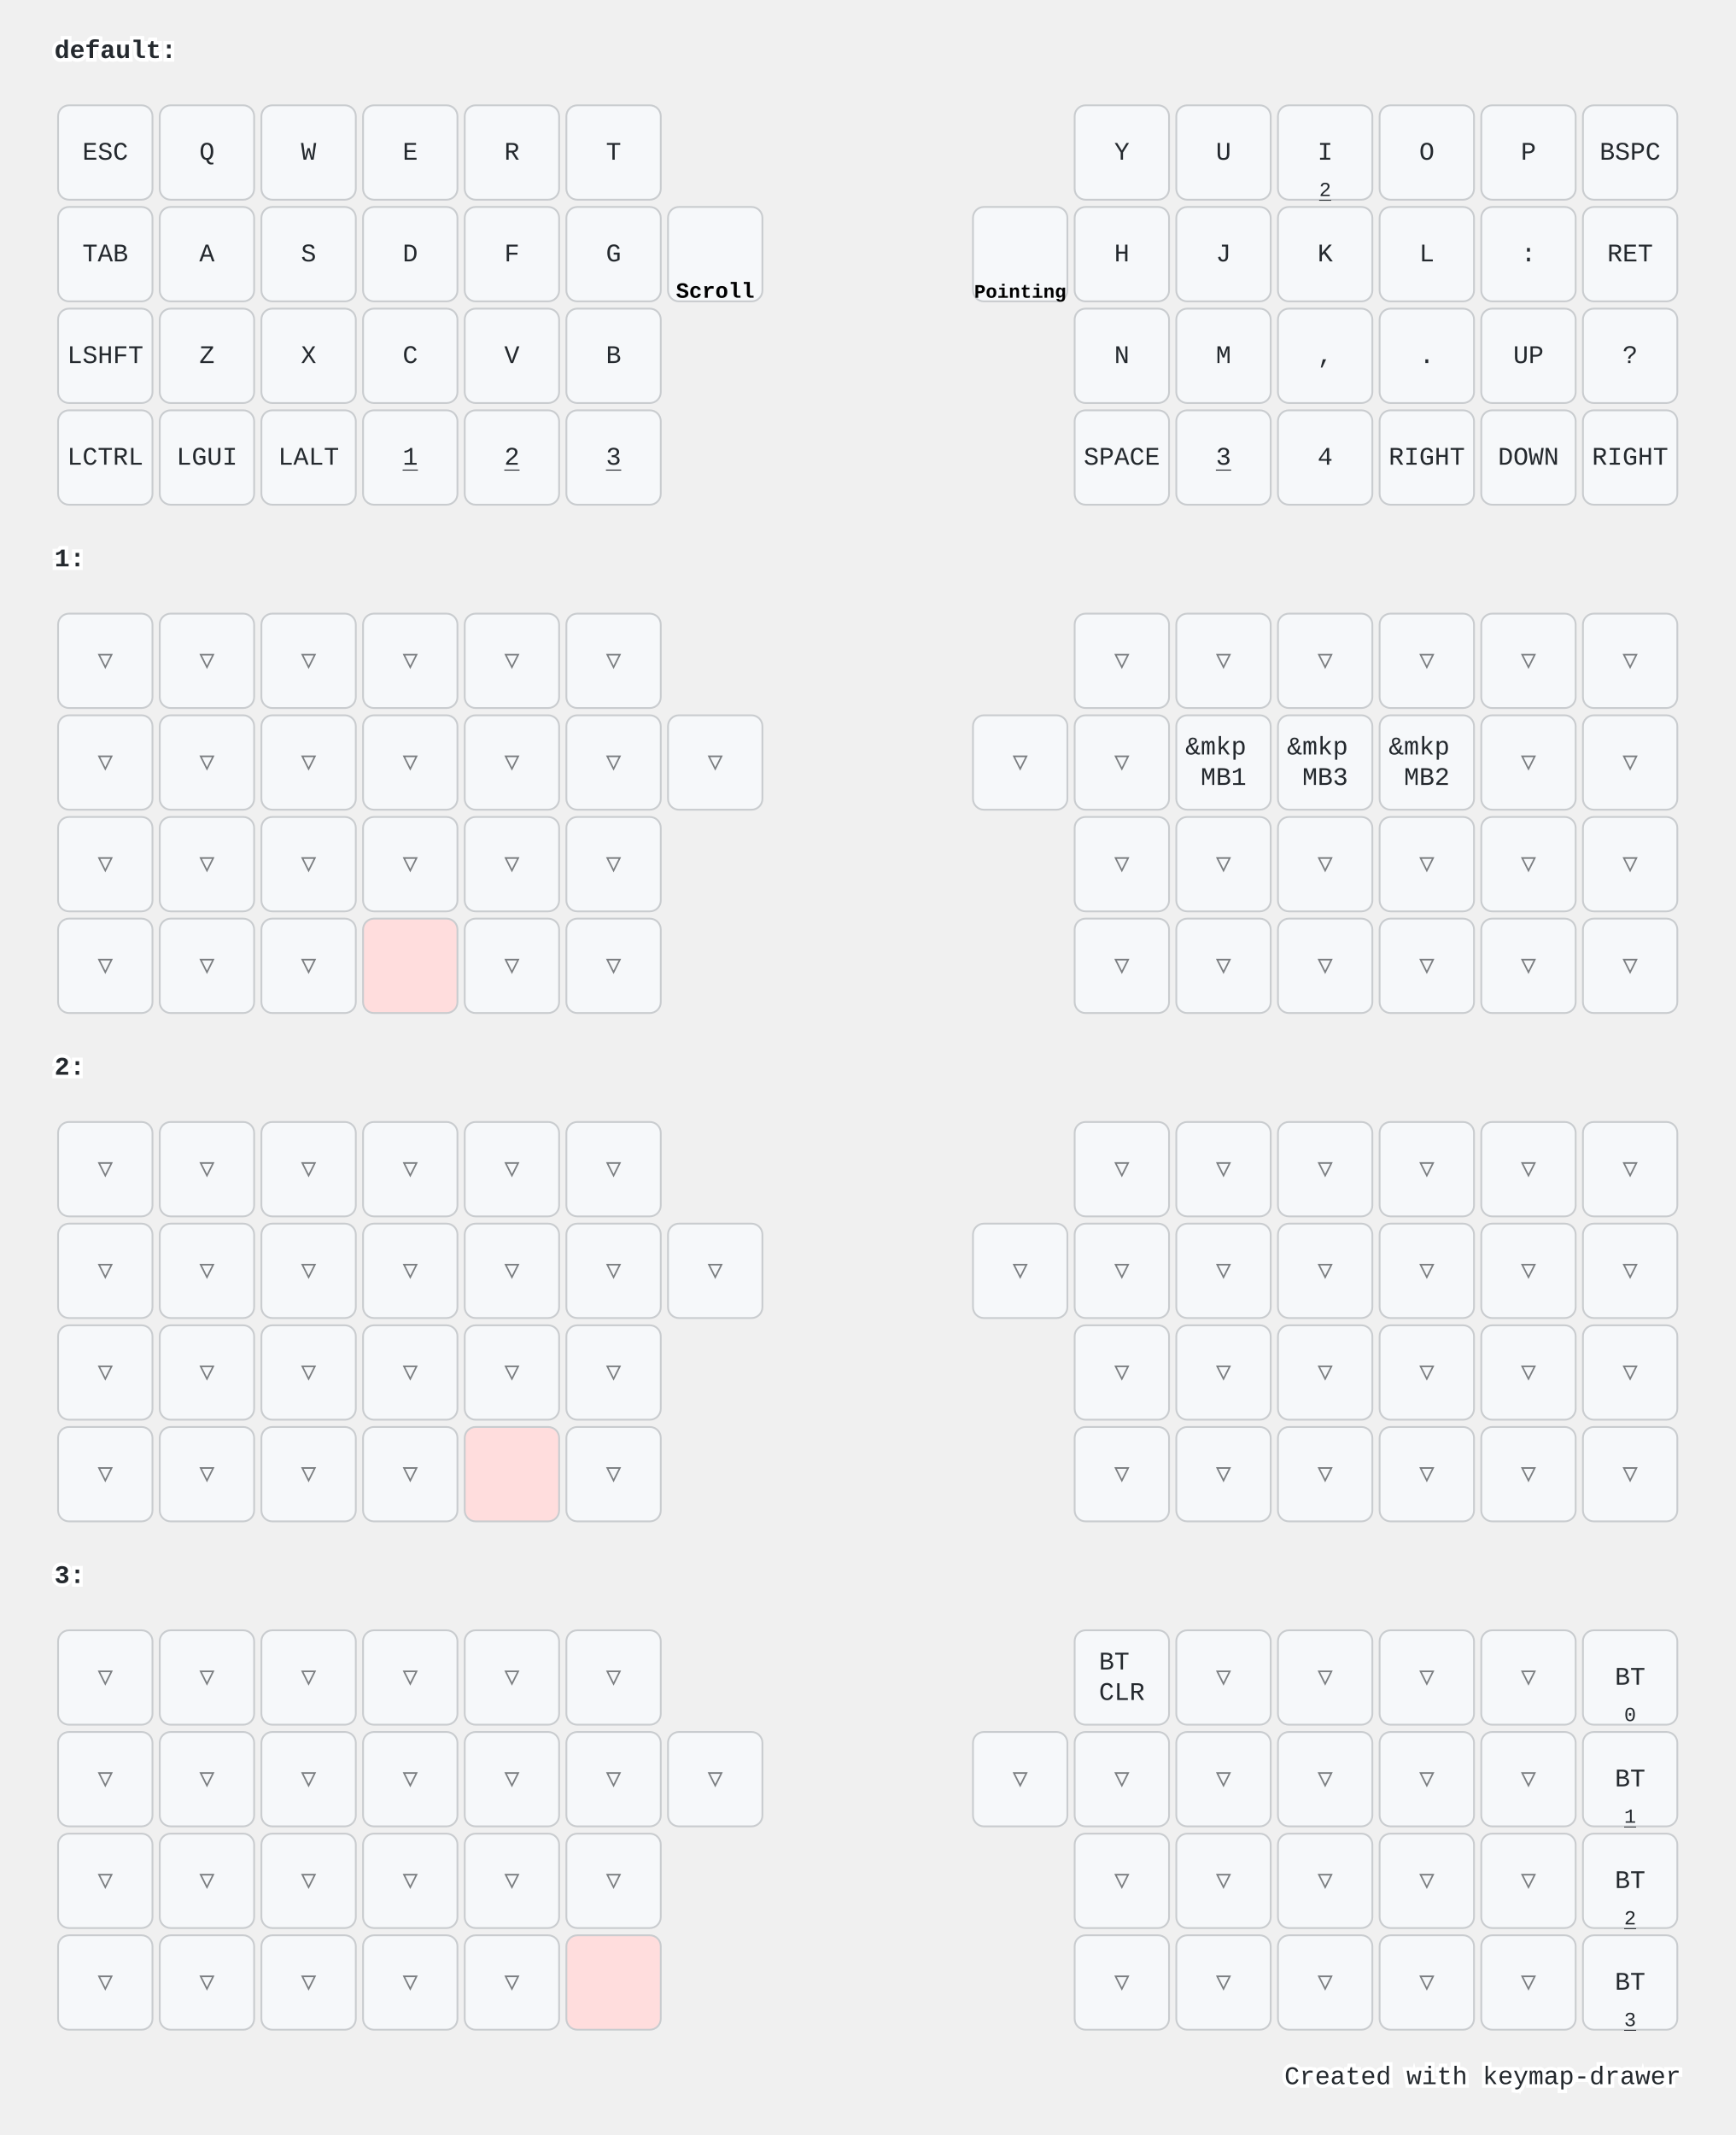
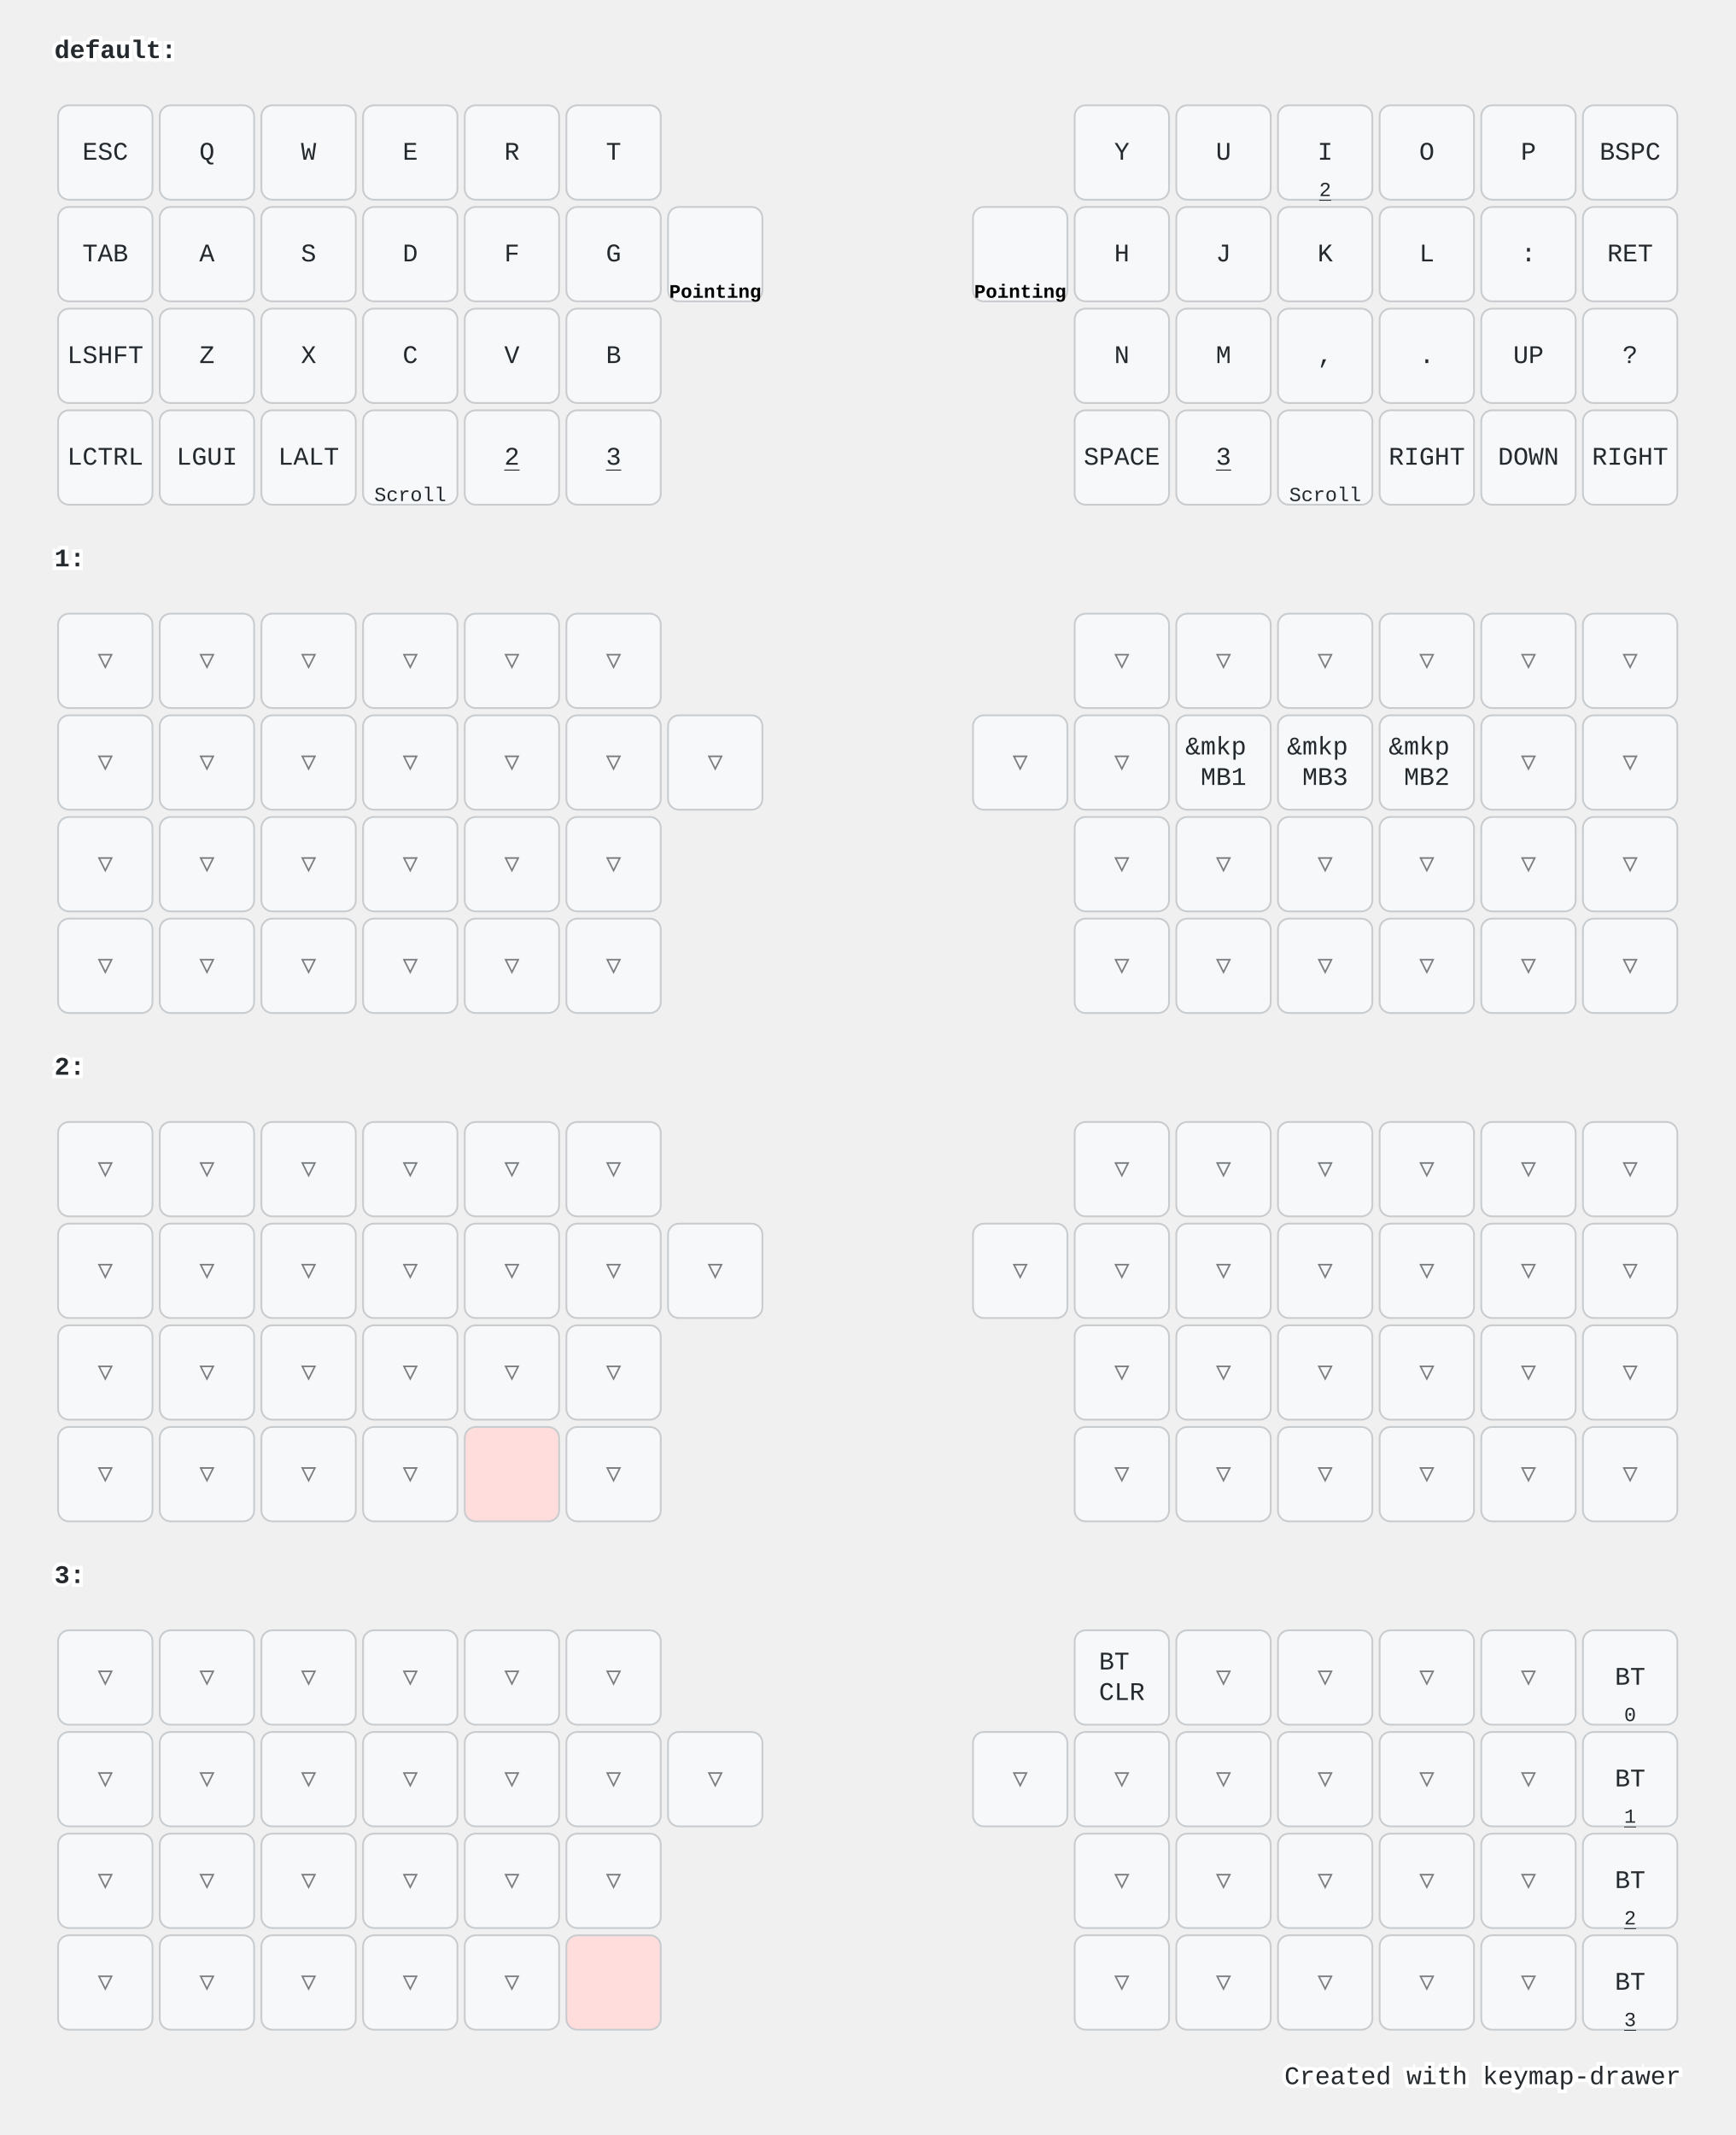
<svg xmlns="http://www.w3.org/2000/svg" xmlns:xlink="http://www.w3.org/1999/xlink" width="956" height="1176" viewBox="0 0 956 1176" class="keymap">
  <defs>/* start glyphs */
<svg id="trackball_19mm">
      <svg viewBox="0 0 96 96">
        <defs>
          <radialGradient id="trackball-gradient" cx="50%" cy="50%" r="50%">
            <stop offset="0%" stop-color="#ffffff" />
            <stop offset="100%" stop-color="#dddddd" />
          </radialGradient>
        </defs>
        <rect x="2" y="2" fill="#ffffff" stroke="#000000" />
        <ellipse cx="48" cy="48" rx="46" ry="46" fill="url(#trackball-gradient)" stroke="#000000" />
      </svg>
    </svg>
  </defs>/* end glyphs */
<style>/* inherit to force styles through use tags */
svg path {
    fill: inherit;
}

/* font and background color specifications */
svg.keymap {
    font-family: SFMono-Regular,Consolas,Liberation Mono,Menlo,monospace;
    font-size: 14px;
    font-kerning: normal;
    text-rendering: optimizeLegibility;
    fill: #24292e;
}

/* default key styling */
rect.key {
    fill: #f6f8fa;
}

rect.key, rect.combo {
    stroke: #c9cccf;
    stroke-width: 1;
}

/* default key side styling, only used is draw_key_sides is set */
rect.side {
    filter: brightness(90%);
}

/* color accent for combo boxes */
rect.combo, rect.combo-separate {
    fill: #cdf;
}

/* color accent for held keys */
rect.held, rect.combo.held {
    fill: #fdd;
}

/* color accent for ghost (optional) keys */
rect.ghost, rect.combo.ghost {
    stroke-dasharray: 4, 4;
    stroke-width: 2;
}

text {
    text-anchor: middle;
    dominant-baseline: middle;
}

/* styling for layer labels */
text.label {
    font-weight: bold;
    text-anchor: start;
    stroke: white;
    stroke-width: 4;
    paint-order: stroke;
}

/* styling for optional footer */
text.footer {
    text-anchor: end;
    dominant-baseline: auto;
    stroke: white;
    stroke-width: 4;
    paint-order: stroke;
}

/* styling for combo tap, and key non-tap label text */
text.combo, text.hold, text.shifted, text.left, text.right, text.tl, text.tr, text.bl, text.br {
    font-size: 11px;
}

text.hold, text.bl, text.br {
    text-anchor: middle;
    dominant-baseline: auto;
}

text.shifted, text.tl, text.tr {
    text-anchor: middle;
    dominant-baseline: hanging;
}

text.left, text.tl, text.bl {
    text-anchor: start;
}

text.right, text.tr, text.br {
    text-anchor: end;
}

text.layer-activator {
    text-decoration: underline;
}

/* styling for hold/shifted label text in combo box */
text.combo.hold, text.combo.shifted, text.combo.left, text.combo.right {
    font-size: 8px;
}

/* lighter symbol for transparent keys */
text.trans {
    fill: #7b7e81;
}

/* styling for combo dendrons */
path.combo {
    stroke-width: 1;
    stroke: gray;
    fill: none;
}

/* Start Tabler Icons Cleanup */
/* cannot use height/width with glyphs */
.icon-tabler &gt; path {
    fill: inherit;
    stroke: inherit;
    stroke-width: 2;
}
/* hide tabler's default box */
.icon-tabler &gt; path[stroke="none"][fill="none"] {
    visibility: hidden;
}
/* End Tabler Icons Cleanup */

@media (prefers-color-scheme: dark) {
svg.keymap { fill: #d1d6db; }
rect.key { fill: #3f4750; }
rect.key, rect.combo { stroke: #60666c; }
rect.combo, rect.combo-separate { fill: #1f3d7a; }
rect.held, rect.combo.held { fill: #854747; }
text.label, text.footer { stroke: black; }
text.trans { fill: #7e8184; }
path.combo { stroke: #7f7f7f; }

}
.keypos-19 use[href="#trackball_19mm"],
.keypos-44 use[href="#trackball_19mm"] {
  width: 100% !important;
  height: 100% !important;
}
.keypos-19 text.hold, .keypos-44 text.hold {
  fill: #000000 !important;
  font-size: 12px !important;
  font-weight: bold !important;
  display: block !important;
  transform: translate(0px, -10px) !important;
}
</style>
  <g transform="translate(30, 0)" class="layer-default">
    <text x="0" y="28" class="label" id="default">default:</text>
    <g transform="translate(0, 56)">
      <g transform="translate(28, 28)" class="key keypos-0">
        <rect rx="6" ry="6" x="-26" y="-26" width="52" height="52" class="key" />
        <text x="0" y="0" class="key tap">ESC</text>
      </g>
      <g transform="translate(28, 84)" class="key keypos-1">
        <rect rx="6" ry="6" x="-26" y="-26" width="52" height="52" class="key" />
        <text x="0" y="0" class="key tap">TAB</text>
      </g>
      <g transform="translate(28, 140)" class="key keypos-2">
        <rect rx="6" ry="6" x="-26" y="-26" width="52" height="52" class="key" />
        <text x="0" y="0" class="key tap">LSHFT</text>
      </g>
      <g transform="translate(28, 196)" class="key keypos-3">
        <rect rx="6" ry="6" x="-26" y="-26" width="52" height="52" class="key" />
        <text x="0" y="0" class="key tap">LCTRL</text>
      </g>
      <g transform="translate(84, 84)" class="key keypos-4">
        <rect rx="6" ry="6" x="-26" y="-26" width="52" height="52" class="key" />
        <text x="0" y="0" class="key tap">A</text>
      </g>
      <g transform="translate(84, 140)" class="key keypos-5">
        <rect rx="6" ry="6" x="-26" y="-26" width="52" height="52" class="key" />
        <text x="0" y="0" class="key tap">Z</text>
      </g>
      <g transform="translate(84, 196)" class="key keypos-6">
        <rect rx="6" ry="6" x="-26" y="-26" width="52" height="52" class="key" />
        <text x="0" y="0" class="key tap">LGUI</text>
      </g>
      <g transform="translate(140, 28)" class="key keypos-7">
        <rect rx="6" ry="6" x="-26" y="-26" width="52" height="52" class="key" />
        <text x="0" y="0" class="key tap">W</text>
      </g>
      <g transform="translate(140, 140)" class="key keypos-8">
        <rect rx="6" ry="6" x="-26" y="-26" width="52" height="52" class="key" />
        <text x="0" y="0" class="key tap">X</text>
      </g>
      <g transform="translate(140, 196)" class="key keypos-9">
        <rect rx="6" ry="6" x="-26" y="-26" width="52" height="52" class="key" />
        <text x="0" y="0" class="key tap">LALT</text>
      </g>
      <g transform="translate(196, 28)" class="key keypos-10">
        <rect rx="6" ry="6" x="-26" y="-26" width="52" height="52" class="key" />
        <text x="0" y="0" class="key tap">E</text>
      </g>
      <g transform="translate(196, 84)" class="key keypos-11">
        <rect rx="6" ry="6" x="-26" y="-26" width="52" height="52" class="key" />
        <text x="0" y="0" class="key tap">D</text>
      </g>
      <g transform="translate(252, 28)" class="key keypos-12">
        <rect rx="6" ry="6" x="-26" y="-26" width="52" height="52" class="key" />
        <text x="0" y="0" class="key tap">R</text>
      </g>
      <g transform="translate(252, 84)" class="key keypos-13">
        <rect rx="6" ry="6" x="-26" y="-26" width="52" height="52" class="key" />
        <text x="0" y="0" class="key tap">F</text>
      </g>
      <g transform="translate(252, 140)" class="key keypos-14">
        <rect rx="6" ry="6" x="-26" y="-26" width="52" height="52" class="key" />
        <text x="0" y="0" class="key tap">V</text>
      </g>
      <g transform="translate(196, 196)" class="key keypos-15">
        <rect rx="6" ry="6" x="-26" y="-26" width="52" height="52" class="key" />
-         <a href="#x_x">
-           <text x="0" y="0" class="key tap layer-activator">1</text>
-         </a>
+         <use href="#trackball_19mm" xlink:href="#trackball_19mm" x="-29" y="-29" height="58" width="58.0" class="key tap glyph trackball_19mm" />
+         <text x="0" y="24" class="key hold">Scroll</text>
      </g>
      <g transform="translate(308, 84)" class="key keypos-16">
        <rect rx="6" ry="6" x="-26" y="-26" width="52" height="52" class="key" />
        <text x="0" y="0" class="key tap">G</text>
      </g>
      <g transform="translate(308, 140)" class="key keypos-17">
        <rect rx="6" ry="6" x="-26" y="-26" width="52" height="52" class="key" />
        <text x="0" y="0" class="key tap">B</text>
      </g>
      <g transform="translate(252, 196)" class="key keypos-18">
        <rect rx="6" ry="6" x="-26" y="-26" width="52" height="52" class="key" />
        <a href="#x_x">
          <text x="0" y="0" class="key tap layer-activator">2</text>
        </a>
      </g>
      <g transform="translate(364, 84)" class="key keypos-19">
        <rect rx="6" ry="6" x="-26" y="-26" width="52" height="52" class="key" />
        <use href="#trackball_19mm" xlink:href="#trackball_19mm" x="-29" y="-29" height="58" width="58.0" class="key tap glyph trackball_19mm" />
-         <text x="0" y="24" class="key hold">Scroll</text>
+         <text x="0" y="24" class="key hold">
+           <tspan style="font-size: 88%">Pointing</tspan>
+         </text>
      </g>
      <g transform="translate(84, 28)" class="key keypos-20">
        <rect rx="6" ry="6" x="-26" y="-26" width="52" height="52" class="key" />
        <text x="0" y="0" class="key tap">Q</text>
      </g>
      <g transform="translate(140, 84)" class="key keypos-21">
        <rect rx="6" ry="6" x="-26" y="-26" width="52" height="52" class="key" />
        <text x="0" y="0" class="key tap">S</text>
      </g>
      <g transform="translate(196, 140)" class="key keypos-22">
        <rect rx="6" ry="6" x="-26" y="-26" width="52" height="52" class="key" />
        <text x="0" y="0" class="key tap">C</text>
      </g>
      <g transform="translate(308, 28)" class="key keypos-23">
        <rect rx="6" ry="6" x="-26" y="-26" width="52" height="52" class="key" />
        <text x="0" y="0" class="key tap">T</text>
      </g>
      <g transform="translate(308, 196)" class="key keypos-24">
        <rect rx="6" ry="6" x="-26" y="-26" width="52" height="52" class="key" />
        <a href="#x_x">
          <text x="0" y="0" class="key tap layer-activator">3</text>
        </a>
      </g>
      <g transform="translate(868, 28)" class="key keypos-25">
        <rect rx="6" ry="6" x="-26" y="-26" width="52" height="52" class="key" />
        <text x="0" y="0" class="key tap">BSPC</text>
      </g>
      <g transform="translate(868, 84)" class="key keypos-26">
        <rect rx="6" ry="6" x="-26" y="-26" width="52" height="52" class="key" />
        <text x="0" y="0" class="key tap">RET</text>
      </g>
      <g transform="translate(868, 140)" class="key keypos-27">
        <rect rx="6" ry="6" x="-26" y="-26" width="52" height="52" class="key" />
        <text x="0" y="0" class="key tap">?</text>
      </g>
      <g transform="translate(868, 196)" class="key keypos-28">
        <rect rx="6" ry="6" x="-26" y="-26" width="52" height="52" class="key" />
        <text x="0" y="0" class="key tap">RIGHT</text>
      </g>
      <g transform="translate(812, 84)" class="key keypos-29">
        <rect rx="6" ry="6" x="-26" y="-26" width="52" height="52" class="key" />
        <text x="0" y="0" class="key tap">:</text>
      </g>
      <g transform="translate(812, 140)" class="key keypos-30">
        <rect rx="6" ry="6" x="-26" y="-26" width="52" height="52" class="key" />
        <text x="0" y="0" class="key tap">UP</text>
      </g>
      <g transform="translate(812, 196)" class="key keypos-31">
        <rect rx="6" ry="6" x="-26" y="-26" width="52" height="52" class="key" />
        <text x="0" y="0" class="key tap">DOWN</text>
      </g>
      <g transform="translate(756, 28)" class="key keypos-32">
        <rect rx="6" ry="6" x="-26" y="-26" width="52" height="52" class="key" />
        <text x="0" y="0" class="key tap">O</text>
      </g>
      <g transform="translate(756, 140)" class="key keypos-33">
        <rect rx="6" ry="6" x="-26" y="-26" width="52" height="52" class="key" />
        <text x="0" y="0" class="key tap">.</text>
      </g>
      <g transform="translate(756, 196)" class="key keypos-34">
        <rect rx="6" ry="6" x="-26" y="-26" width="52" height="52" class="key" />
        <text x="0" y="0" class="key tap">RIGHT</text>
      </g>
      <g transform="translate(700, 28)" class="key keypos-35">
        <rect rx="6" ry="6" x="-26" y="-26" width="52" height="52" class="key" />
        <text x="0" y="0" class="key tap">I</text>
        <a href="#x_x">
          <text x="0" y="24" class="key hold layer-activator">2</text>
        </a>
      </g>
      <g transform="translate(700, 84)" class="key keypos-36">
        <rect rx="6" ry="6" x="-26" y="-26" width="52" height="52" class="key" />
        <text x="0" y="0" class="key tap">K</text>
      </g>
      <g transform="translate(644, 28)" class="key keypos-37">
        <rect rx="6" ry="6" x="-26" y="-26" width="52" height="52" class="key" />
        <text x="0" y="0" class="key tap">U</text>
      </g>
      <g transform="translate(644, 84)" class="key keypos-38">
        <rect rx="6" ry="6" x="-26" y="-26" width="52" height="52" class="key" />
        <text x="0" y="0" class="key tap">J</text>
      </g>
      <g transform="translate(644, 140)" class="key keypos-39">
        <rect rx="6" ry="6" x="-26" y="-26" width="52" height="52" class="key" />
        <text x="0" y="0" class="key tap">M</text>
      </g>
      <g transform="translate(700, 196)" class="key keypos-40">
        <rect rx="6" ry="6" x="-26" y="-26" width="52" height="52" class="key" />
-         <text x="0" y="0" class="key tap">4</text>
+         <use href="#trackball_19mm" xlink:href="#trackball_19mm" x="-29" y="-29" height="58" width="58.0" class="key tap glyph trackball_19mm" />
+         <text x="0" y="24" class="key hold">Scroll</text>
      </g>
      <g transform="translate(588, 84)" class="key keypos-41">
        <rect rx="6" ry="6" x="-26" y="-26" width="52" height="52" class="key" />
        <text x="0" y="0" class="key tap">H</text>
      </g>
      <g transform="translate(588, 140)" class="key keypos-42">
        <rect rx="6" ry="6" x="-26" y="-26" width="52" height="52" class="key" />
        <text x="0" y="0" class="key tap">N</text>
      </g>
      <g transform="translate(644, 196)" class="key keypos-43">
        <rect rx="6" ry="6" x="-26" y="-26" width="52" height="52" class="key" />
        <a href="#x_x">
          <text x="0" y="0" class="key tap layer-activator">3</text>
        </a>
      </g>
      <g transform="translate(532, 84)" class="key keypos-44">
        <rect rx="6" ry="6" x="-26" y="-26" width="52" height="52" class="key" />
        <use href="#trackball_19mm" xlink:href="#trackball_19mm" x="-29" y="-29" height="58" width="58.0" class="key tap glyph trackball_19mm" />
        <text x="0" y="24" class="key hold">
          <tspan style="font-size: 88%">Pointing</tspan>
        </text>
      </g>
      <g transform="translate(812, 28)" class="key keypos-45">
        <rect rx="6" ry="6" x="-26" y="-26" width="52" height="52" class="key" />
        <text x="0" y="0" class="key tap">P</text>
      </g>
      <g transform="translate(756, 84)" class="key keypos-46">
        <rect rx="6" ry="6" x="-26" y="-26" width="52" height="52" class="key" />
        <text x="0" y="0" class="key tap">L</text>
      </g>
      <g transform="translate(700, 140)" class="key keypos-47">
        <rect rx="6" ry="6" x="-26" y="-26" width="52" height="52" class="key" />
        <text x="0" y="0" class="key tap">,</text>
      </g>
      <g transform="translate(588, 28)" class="key keypos-48">
        <rect rx="6" ry="6" x="-26" y="-26" width="52" height="52" class="key" />
        <text x="0" y="0" class="key tap">Y</text>
      </g>
      <g transform="translate(588, 196)" class="key keypos-49">
        <rect rx="6" ry="6" x="-26" y="-26" width="52" height="52" class="key" />
        <text x="0" y="0" class="key tap">SPACE</text>
      </g>
    </g>
  </g>
  <g transform="translate(30, 280)" class="layer-1">
    <text x="0" y="28" class="label" id="x_x">1:</text>
    <g transform="translate(0, 56)">
      <g transform="translate(28, 28)" class="key trans keypos-0">
        <rect rx="6" ry="6" x="-26" y="-26" width="52" height="52" class="key trans" />
        <text x="0" y="0" class="key trans tap">▽</text>
      </g>
      <g transform="translate(28, 84)" class="key trans keypos-1">
        <rect rx="6" ry="6" x="-26" y="-26" width="52" height="52" class="key trans" />
        <text x="0" y="0" class="key trans tap">▽</text>
      </g>
      <g transform="translate(28, 140)" class="key trans keypos-2">
        <rect rx="6" ry="6" x="-26" y="-26" width="52" height="52" class="key trans" />
        <text x="0" y="0" class="key trans tap">▽</text>
      </g>
      <g transform="translate(28, 196)" class="key trans keypos-3">
        <rect rx="6" ry="6" x="-26" y="-26" width="52" height="52" class="key trans" />
        <text x="0" y="0" class="key trans tap">▽</text>
      </g>
      <g transform="translate(84, 84)" class="key trans keypos-4">
        <rect rx="6" ry="6" x="-26" y="-26" width="52" height="52" class="key trans" />
        <text x="0" y="0" class="key trans tap">▽</text>
      </g>
      <g transform="translate(84, 140)" class="key trans keypos-5">
        <rect rx="6" ry="6" x="-26" y="-26" width="52" height="52" class="key trans" />
        <text x="0" y="0" class="key trans tap">▽</text>
      </g>
      <g transform="translate(84, 196)" class="key trans keypos-6">
        <rect rx="6" ry="6" x="-26" y="-26" width="52" height="52" class="key trans" />
        <text x="0" y="0" class="key trans tap">▽</text>
      </g>
      <g transform="translate(140, 28)" class="key trans keypos-7">
        <rect rx="6" ry="6" x="-26" y="-26" width="52" height="52" class="key trans" />
        <text x="0" y="0" class="key trans tap">▽</text>
      </g>
      <g transform="translate(140, 140)" class="key trans keypos-8">
        <rect rx="6" ry="6" x="-26" y="-26" width="52" height="52" class="key trans" />
        <text x="0" y="0" class="key trans tap">▽</text>
      </g>
      <g transform="translate(140, 196)" class="key trans keypos-9">
        <rect rx="6" ry="6" x="-26" y="-26" width="52" height="52" class="key trans" />
        <text x="0" y="0" class="key trans tap">▽</text>
      </g>
      <g transform="translate(196, 28)" class="key trans keypos-10">
        <rect rx="6" ry="6" x="-26" y="-26" width="52" height="52" class="key trans" />
        <text x="0" y="0" class="key trans tap">▽</text>
      </g>
      <g transform="translate(196, 84)" class="key trans keypos-11">
        <rect rx="6" ry="6" x="-26" y="-26" width="52" height="52" class="key trans" />
        <text x="0" y="0" class="key trans tap">▽</text>
      </g>
      <g transform="translate(252, 28)" class="key trans keypos-12">
        <rect rx="6" ry="6" x="-26" y="-26" width="52" height="52" class="key trans" />
        <text x="0" y="0" class="key trans tap">▽</text>
      </g>
      <g transform="translate(252, 84)" class="key trans keypos-13">
        <rect rx="6" ry="6" x="-26" y="-26" width="52" height="52" class="key trans" />
        <text x="0" y="0" class="key trans tap">▽</text>
      </g>
      <g transform="translate(252, 140)" class="key trans keypos-14">
        <rect rx="6" ry="6" x="-26" y="-26" width="52" height="52" class="key trans" />
        <text x="0" y="0" class="key trans tap">▽</text>
      </g>
-       <g transform="translate(196, 196)" class="key held keypos-15">
-         <rect rx="6" ry="6" x="-26" y="-26" width="52" height="52" class="key held" />
+       <g transform="translate(196, 196)" class="key trans keypos-15">
+         <rect rx="6" ry="6" x="-26" y="-26" width="52" height="52" class="key trans" />
+         <text x="0" y="0" class="key trans tap">▽</text>
      </g>
      <g transform="translate(308, 84)" class="key trans keypos-16">
        <rect rx="6" ry="6" x="-26" y="-26" width="52" height="52" class="key trans" />
        <text x="0" y="0" class="key trans tap">▽</text>
      </g>
      <g transform="translate(308, 140)" class="key trans keypos-17">
        <rect rx="6" ry="6" x="-26" y="-26" width="52" height="52" class="key trans" />
        <text x="0" y="0" class="key trans tap">▽</text>
      </g>
      <g transform="translate(252, 196)" class="key trans keypos-18">
        <rect rx="6" ry="6" x="-26" y="-26" width="52" height="52" class="key trans" />
        <text x="0" y="0" class="key trans tap">▽</text>
      </g>
      <g transform="translate(364, 84)" class="key trans keypos-19">
        <rect rx="6" ry="6" x="-26" y="-26" width="52" height="52" class="key trans" />
        <text x="0" y="0" class="key trans tap">▽</text>
      </g>
      <g transform="translate(84, 28)" class="key trans keypos-20">
        <rect rx="6" ry="6" x="-26" y="-26" width="52" height="52" class="key trans" />
        <text x="0" y="0" class="key trans tap">▽</text>
      </g>
      <g transform="translate(140, 84)" class="key trans keypos-21">
        <rect rx="6" ry="6" x="-26" y="-26" width="52" height="52" class="key trans" />
        <text x="0" y="0" class="key trans tap">▽</text>
      </g>
      <g transform="translate(196, 140)" class="key trans keypos-22">
        <rect rx="6" ry="6" x="-26" y="-26" width="52" height="52" class="key trans" />
        <text x="0" y="0" class="key trans tap">▽</text>
      </g>
      <g transform="translate(308, 28)" class="key trans keypos-23">
        <rect rx="6" ry="6" x="-26" y="-26" width="52" height="52" class="key trans" />
        <text x="0" y="0" class="key trans tap">▽</text>
      </g>
      <g transform="translate(308, 196)" class="key trans keypos-24">
        <rect rx="6" ry="6" x="-26" y="-26" width="52" height="52" class="key trans" />
        <text x="0" y="0" class="key trans tap">▽</text>
      </g>
      <g transform="translate(868, 28)" class="key trans keypos-25">
        <rect rx="6" ry="6" x="-26" y="-26" width="52" height="52" class="key trans" />
        <text x="0" y="0" class="key trans tap">▽</text>
      </g>
      <g transform="translate(868, 84)" class="key trans keypos-26">
        <rect rx="6" ry="6" x="-26" y="-26" width="52" height="52" class="key trans" />
        <text x="0" y="0" class="key trans tap">▽</text>
      </g>
      <g transform="translate(868, 140)" class="key trans keypos-27">
        <rect rx="6" ry="6" x="-26" y="-26" width="52" height="52" class="key trans" />
        <text x="0" y="0" class="key trans tap">▽</text>
      </g>
      <g transform="translate(868, 196)" class="key trans keypos-28">
        <rect rx="6" ry="6" x="-26" y="-26" width="52" height="52" class="key trans" />
        <text x="0" y="0" class="key trans tap">▽</text>
      </g>
      <g transform="translate(812, 84)" class="key trans keypos-29">
        <rect rx="6" ry="6" x="-26" y="-26" width="52" height="52" class="key trans" />
        <text x="0" y="0" class="key trans tap">▽</text>
      </g>
      <g transform="translate(812, 140)" class="key trans keypos-30">
        <rect rx="6" ry="6" x="-26" y="-26" width="52" height="52" class="key trans" />
        <text x="0" y="0" class="key trans tap">▽</text>
      </g>
      <g transform="translate(812, 196)" class="key trans keypos-31">
        <rect rx="6" ry="6" x="-26" y="-26" width="52" height="52" class="key trans" />
        <text x="0" y="0" class="key trans tap">▽</text>
      </g>
      <g transform="translate(756, 28)" class="key trans keypos-32">
        <rect rx="6" ry="6" x="-26" y="-26" width="52" height="52" class="key trans" />
        <text x="0" y="0" class="key trans tap">▽</text>
      </g>
      <g transform="translate(756, 140)" class="key trans keypos-33">
        <rect rx="6" ry="6" x="-26" y="-26" width="52" height="52" class="key trans" />
        <text x="0" y="0" class="key trans tap">▽</text>
      </g>
      <g transform="translate(756, 196)" class="key trans keypos-34">
        <rect rx="6" ry="6" x="-26" y="-26" width="52" height="52" class="key trans" />
        <text x="0" y="0" class="key trans tap">▽</text>
      </g>
      <g transform="translate(700, 28)" class="key trans keypos-35">
        <rect rx="6" ry="6" x="-26" y="-26" width="52" height="52" class="key trans" />
        <text x="0" y="0" class="key trans tap">▽</text>
      </g>
      <g transform="translate(700, 84)" class="key keypos-36">
        <rect rx="6" ry="6" x="-26" y="-26" width="52" height="52" class="key" />
        <text x="0" y="0" class="key tap">
          <tspan x="0" dy="-0.6em">&amp;mkp</tspan>
          <tspan x="0" dy="1.2em">MB3</tspan>
        </text>
      </g>
      <g transform="translate(644, 28)" class="key trans keypos-37">
        <rect rx="6" ry="6" x="-26" y="-26" width="52" height="52" class="key trans" />
        <text x="0" y="0" class="key trans tap">▽</text>
      </g>
      <g transform="translate(644, 84)" class="key keypos-38">
        <rect rx="6" ry="6" x="-26" y="-26" width="52" height="52" class="key" />
        <text x="0" y="0" class="key tap">
          <tspan x="0" dy="-0.6em">&amp;mkp</tspan>
          <tspan x="0" dy="1.2em">MB1</tspan>
        </text>
      </g>
      <g transform="translate(644, 140)" class="key trans keypos-39">
        <rect rx="6" ry="6" x="-26" y="-26" width="52" height="52" class="key trans" />
        <text x="0" y="0" class="key trans tap">▽</text>
      </g>
      <g transform="translate(700, 196)" class="key trans keypos-40">
        <rect rx="6" ry="6" x="-26" y="-26" width="52" height="52" class="key trans" />
        <text x="0" y="0" class="key trans tap">▽</text>
      </g>
      <g transform="translate(588, 84)" class="key trans keypos-41">
        <rect rx="6" ry="6" x="-26" y="-26" width="52" height="52" class="key trans" />
        <text x="0" y="0" class="key trans tap">▽</text>
      </g>
      <g transform="translate(588, 140)" class="key trans keypos-42">
        <rect rx="6" ry="6" x="-26" y="-26" width="52" height="52" class="key trans" />
        <text x="0" y="0" class="key trans tap">▽</text>
      </g>
      <g transform="translate(644, 196)" class="key trans keypos-43">
        <rect rx="6" ry="6" x="-26" y="-26" width="52" height="52" class="key trans" />
        <text x="0" y="0" class="key trans tap">▽</text>
      </g>
      <g transform="translate(532, 84)" class="key trans keypos-44">
        <rect rx="6" ry="6" x="-26" y="-26" width="52" height="52" class="key trans" />
        <text x="0" y="0" class="key trans tap">▽</text>
      </g>
      <g transform="translate(812, 28)" class="key trans keypos-45">
        <rect rx="6" ry="6" x="-26" y="-26" width="52" height="52" class="key trans" />
        <text x="0" y="0" class="key trans tap">▽</text>
      </g>
      <g transform="translate(756, 84)" class="key keypos-46">
        <rect rx="6" ry="6" x="-26" y="-26" width="52" height="52" class="key" />
        <text x="0" y="0" class="key tap">
          <tspan x="0" dy="-0.6em">&amp;mkp</tspan>
          <tspan x="0" dy="1.2em">MB2</tspan>
        </text>
      </g>
      <g transform="translate(700, 140)" class="key trans keypos-47">
        <rect rx="6" ry="6" x="-26" y="-26" width="52" height="52" class="key trans" />
        <text x="0" y="0" class="key trans tap">▽</text>
      </g>
      <g transform="translate(588, 28)" class="key trans keypos-48">
        <rect rx="6" ry="6" x="-26" y="-26" width="52" height="52" class="key trans" />
        <text x="0" y="0" class="key trans tap">▽</text>
      </g>
      <g transform="translate(588, 196)" class="key trans keypos-49">
        <rect rx="6" ry="6" x="-26" y="-26" width="52" height="52" class="key trans" />
        <text x="0" y="0" class="key trans tap">▽</text>
      </g>
    </g>
  </g>
  <g transform="translate(30, 560)" class="layer-2">
    <text x="0" y="28" class="label" id="x_x">2:</text>
    <g transform="translate(0, 56)">
      <g transform="translate(28, 28)" class="key trans keypos-0">
        <rect rx="6" ry="6" x="-26" y="-26" width="52" height="52" class="key trans" />
        <text x="0" y="0" class="key trans tap">▽</text>
      </g>
      <g transform="translate(28, 84)" class="key trans keypos-1">
        <rect rx="6" ry="6" x="-26" y="-26" width="52" height="52" class="key trans" />
        <text x="0" y="0" class="key trans tap">▽</text>
      </g>
      <g transform="translate(28, 140)" class="key trans keypos-2">
        <rect rx="6" ry="6" x="-26" y="-26" width="52" height="52" class="key trans" />
        <text x="0" y="0" class="key trans tap">▽</text>
      </g>
      <g transform="translate(28, 196)" class="key trans keypos-3">
        <rect rx="6" ry="6" x="-26" y="-26" width="52" height="52" class="key trans" />
        <text x="0" y="0" class="key trans tap">▽</text>
      </g>
      <g transform="translate(84, 84)" class="key trans keypos-4">
        <rect rx="6" ry="6" x="-26" y="-26" width="52" height="52" class="key trans" />
        <text x="0" y="0" class="key trans tap">▽</text>
      </g>
      <g transform="translate(84, 140)" class="key trans keypos-5">
        <rect rx="6" ry="6" x="-26" y="-26" width="52" height="52" class="key trans" />
        <text x="0" y="0" class="key trans tap">▽</text>
      </g>
      <g transform="translate(84, 196)" class="key trans keypos-6">
        <rect rx="6" ry="6" x="-26" y="-26" width="52" height="52" class="key trans" />
        <text x="0" y="0" class="key trans tap">▽</text>
      </g>
      <g transform="translate(140, 28)" class="key trans keypos-7">
        <rect rx="6" ry="6" x="-26" y="-26" width="52" height="52" class="key trans" />
        <text x="0" y="0" class="key trans tap">▽</text>
      </g>
      <g transform="translate(140, 140)" class="key trans keypos-8">
        <rect rx="6" ry="6" x="-26" y="-26" width="52" height="52" class="key trans" />
        <text x="0" y="0" class="key trans tap">▽</text>
      </g>
      <g transform="translate(140, 196)" class="key trans keypos-9">
        <rect rx="6" ry="6" x="-26" y="-26" width="52" height="52" class="key trans" />
        <text x="0" y="0" class="key trans tap">▽</text>
      </g>
      <g transform="translate(196, 28)" class="key trans keypos-10">
        <rect rx="6" ry="6" x="-26" y="-26" width="52" height="52" class="key trans" />
        <text x="0" y="0" class="key trans tap">▽</text>
      </g>
      <g transform="translate(196, 84)" class="key trans keypos-11">
        <rect rx="6" ry="6" x="-26" y="-26" width="52" height="52" class="key trans" />
        <text x="0" y="0" class="key trans tap">▽</text>
      </g>
      <g transform="translate(252, 28)" class="key trans keypos-12">
        <rect rx="6" ry="6" x="-26" y="-26" width="52" height="52" class="key trans" />
        <text x="0" y="0" class="key trans tap">▽</text>
      </g>
      <g transform="translate(252, 84)" class="key trans keypos-13">
        <rect rx="6" ry="6" x="-26" y="-26" width="52" height="52" class="key trans" />
        <text x="0" y="0" class="key trans tap">▽</text>
      </g>
      <g transform="translate(252, 140)" class="key trans keypos-14">
        <rect rx="6" ry="6" x="-26" y="-26" width="52" height="52" class="key trans" />
        <text x="0" y="0" class="key trans tap">▽</text>
      </g>
      <g transform="translate(196, 196)" class="key trans keypos-15">
        <rect rx="6" ry="6" x="-26" y="-26" width="52" height="52" class="key trans" />
        <text x="0" y="0" class="key trans tap">▽</text>
      </g>
      <g transform="translate(308, 84)" class="key trans keypos-16">
        <rect rx="6" ry="6" x="-26" y="-26" width="52" height="52" class="key trans" />
        <text x="0" y="0" class="key trans tap">▽</text>
      </g>
      <g transform="translate(308, 140)" class="key trans keypos-17">
        <rect rx="6" ry="6" x="-26" y="-26" width="52" height="52" class="key trans" />
        <text x="0" y="0" class="key trans tap">▽</text>
      </g>
      <g transform="translate(252, 196)" class="key held keypos-18">
        <rect rx="6" ry="6" x="-26" y="-26" width="52" height="52" class="key held" />
      </g>
      <g transform="translate(364, 84)" class="key trans keypos-19">
        <rect rx="6" ry="6" x="-26" y="-26" width="52" height="52" class="key trans" />
        <text x="0" y="0" class="key trans tap">▽</text>
      </g>
      <g transform="translate(84, 28)" class="key trans keypos-20">
        <rect rx="6" ry="6" x="-26" y="-26" width="52" height="52" class="key trans" />
        <text x="0" y="0" class="key trans tap">▽</text>
      </g>
      <g transform="translate(140, 84)" class="key trans keypos-21">
        <rect rx="6" ry="6" x="-26" y="-26" width="52" height="52" class="key trans" />
        <text x="0" y="0" class="key trans tap">▽</text>
      </g>
      <g transform="translate(196, 140)" class="key trans keypos-22">
        <rect rx="6" ry="6" x="-26" y="-26" width="52" height="52" class="key trans" />
        <text x="0" y="0" class="key trans tap">▽</text>
      </g>
      <g transform="translate(308, 28)" class="key trans keypos-23">
        <rect rx="6" ry="6" x="-26" y="-26" width="52" height="52" class="key trans" />
        <text x="0" y="0" class="key trans tap">▽</text>
      </g>
      <g transform="translate(308, 196)" class="key trans keypos-24">
        <rect rx="6" ry="6" x="-26" y="-26" width="52" height="52" class="key trans" />
        <text x="0" y="0" class="key trans tap">▽</text>
      </g>
      <g transform="translate(868, 28)" class="key trans keypos-25">
        <rect rx="6" ry="6" x="-26" y="-26" width="52" height="52" class="key trans" />
        <text x="0" y="0" class="key trans tap">▽</text>
      </g>
      <g transform="translate(868, 84)" class="key trans keypos-26">
        <rect rx="6" ry="6" x="-26" y="-26" width="52" height="52" class="key trans" />
        <text x="0" y="0" class="key trans tap">▽</text>
      </g>
      <g transform="translate(868, 140)" class="key trans keypos-27">
        <rect rx="6" ry="6" x="-26" y="-26" width="52" height="52" class="key trans" />
        <text x="0" y="0" class="key trans tap">▽</text>
      </g>
      <g transform="translate(868, 196)" class="key trans keypos-28">
        <rect rx="6" ry="6" x="-26" y="-26" width="52" height="52" class="key trans" />
        <text x="0" y="0" class="key trans tap">▽</text>
      </g>
      <g transform="translate(812, 84)" class="key trans keypos-29">
        <rect rx="6" ry="6" x="-26" y="-26" width="52" height="52" class="key trans" />
        <text x="0" y="0" class="key trans tap">▽</text>
      </g>
      <g transform="translate(812, 140)" class="key trans keypos-30">
        <rect rx="6" ry="6" x="-26" y="-26" width="52" height="52" class="key trans" />
        <text x="0" y="0" class="key trans tap">▽</text>
      </g>
      <g transform="translate(812, 196)" class="key trans keypos-31">
        <rect rx="6" ry="6" x="-26" y="-26" width="52" height="52" class="key trans" />
        <text x="0" y="0" class="key trans tap">▽</text>
      </g>
      <g transform="translate(756, 28)" class="key trans keypos-32">
        <rect rx="6" ry="6" x="-26" y="-26" width="52" height="52" class="key trans" />
        <text x="0" y="0" class="key trans tap">▽</text>
      </g>
      <g transform="translate(756, 140)" class="key trans keypos-33">
        <rect rx="6" ry="6" x="-26" y="-26" width="52" height="52" class="key trans" />
        <text x="0" y="0" class="key trans tap">▽</text>
      </g>
      <g transform="translate(756, 196)" class="key trans keypos-34">
        <rect rx="6" ry="6" x="-26" y="-26" width="52" height="52" class="key trans" />
        <text x="0" y="0" class="key trans tap">▽</text>
      </g>
      <g transform="translate(700, 28)" class="key trans keypos-35">
        <rect rx="6" ry="6" x="-26" y="-26" width="52" height="52" class="key trans" />
        <text x="0" y="0" class="key trans tap">▽</text>
      </g>
      <g transform="translate(700, 84)" class="key trans keypos-36">
        <rect rx="6" ry="6" x="-26" y="-26" width="52" height="52" class="key trans" />
        <text x="0" y="0" class="key trans tap">▽</text>
      </g>
      <g transform="translate(644, 28)" class="key trans keypos-37">
        <rect rx="6" ry="6" x="-26" y="-26" width="52" height="52" class="key trans" />
        <text x="0" y="0" class="key trans tap">▽</text>
      </g>
      <g transform="translate(644, 84)" class="key trans keypos-38">
        <rect rx="6" ry="6" x="-26" y="-26" width="52" height="52" class="key trans" />
        <text x="0" y="0" class="key trans tap">▽</text>
      </g>
      <g transform="translate(644, 140)" class="key trans keypos-39">
        <rect rx="6" ry="6" x="-26" y="-26" width="52" height="52" class="key trans" />
        <text x="0" y="0" class="key trans tap">▽</text>
      </g>
      <g transform="translate(700, 196)" class="key trans keypos-40">
        <rect rx="6" ry="6" x="-26" y="-26" width="52" height="52" class="key trans" />
        <text x="0" y="0" class="key trans tap">▽</text>
      </g>
      <g transform="translate(588, 84)" class="key trans keypos-41">
        <rect rx="6" ry="6" x="-26" y="-26" width="52" height="52" class="key trans" />
        <text x="0" y="0" class="key trans tap">▽</text>
      </g>
      <g transform="translate(588, 140)" class="key trans keypos-42">
        <rect rx="6" ry="6" x="-26" y="-26" width="52" height="52" class="key trans" />
        <text x="0" y="0" class="key trans tap">▽</text>
      </g>
      <g transform="translate(644, 196)" class="key trans keypos-43">
        <rect rx="6" ry="6" x="-26" y="-26" width="52" height="52" class="key trans" />
        <text x="0" y="0" class="key trans tap">▽</text>
      </g>
      <g transform="translate(532, 84)" class="key trans keypos-44">
        <rect rx="6" ry="6" x="-26" y="-26" width="52" height="52" class="key trans" />
        <text x="0" y="0" class="key trans tap">▽</text>
      </g>
      <g transform="translate(812, 28)" class="key trans keypos-45">
        <rect rx="6" ry="6" x="-26" y="-26" width="52" height="52" class="key trans" />
        <text x="0" y="0" class="key trans tap">▽</text>
      </g>
      <g transform="translate(756, 84)" class="key trans keypos-46">
        <rect rx="6" ry="6" x="-26" y="-26" width="52" height="52" class="key trans" />
        <text x="0" y="0" class="key trans tap">▽</text>
      </g>
      <g transform="translate(700, 140)" class="key trans keypos-47">
        <rect rx="6" ry="6" x="-26" y="-26" width="52" height="52" class="key trans" />
        <text x="0" y="0" class="key trans tap">▽</text>
      </g>
      <g transform="translate(588, 28)" class="key trans keypos-48">
        <rect rx="6" ry="6" x="-26" y="-26" width="52" height="52" class="key trans" />
        <text x="0" y="0" class="key trans tap">▽</text>
      </g>
      <g transform="translate(588, 196)" class="key trans keypos-49">
        <rect rx="6" ry="6" x="-26" y="-26" width="52" height="52" class="key trans" />
        <text x="0" y="0" class="key trans tap">▽</text>
      </g>
    </g>
  </g>
  <g transform="translate(30, 840)" class="layer-3">
    <text x="0" y="28" class="label" id="x_x">3:</text>
    <g transform="translate(0, 56)">
      <g transform="translate(28, 28)" class="key trans keypos-0">
        <rect rx="6" ry="6" x="-26" y="-26" width="52" height="52" class="key trans" />
        <text x="0" y="0" class="key trans tap">▽</text>
      </g>
      <g transform="translate(28, 84)" class="key trans keypos-1">
        <rect rx="6" ry="6" x="-26" y="-26" width="52" height="52" class="key trans" />
        <text x="0" y="0" class="key trans tap">▽</text>
      </g>
      <g transform="translate(28, 140)" class="key trans keypos-2">
        <rect rx="6" ry="6" x="-26" y="-26" width="52" height="52" class="key trans" />
        <text x="0" y="0" class="key trans tap">▽</text>
      </g>
      <g transform="translate(28, 196)" class="key trans keypos-3">
        <rect rx="6" ry="6" x="-26" y="-26" width="52" height="52" class="key trans" />
        <text x="0" y="0" class="key trans tap">▽</text>
      </g>
      <g transform="translate(84, 84)" class="key trans keypos-4">
        <rect rx="6" ry="6" x="-26" y="-26" width="52" height="52" class="key trans" />
        <text x="0" y="0" class="key trans tap">▽</text>
      </g>
      <g transform="translate(84, 140)" class="key trans keypos-5">
        <rect rx="6" ry="6" x="-26" y="-26" width="52" height="52" class="key trans" />
        <text x="0" y="0" class="key trans tap">▽</text>
      </g>
      <g transform="translate(84, 196)" class="key trans keypos-6">
        <rect rx="6" ry="6" x="-26" y="-26" width="52" height="52" class="key trans" />
        <text x="0" y="0" class="key trans tap">▽</text>
      </g>
      <g transform="translate(140, 28)" class="key trans keypos-7">
        <rect rx="6" ry="6" x="-26" y="-26" width="52" height="52" class="key trans" />
        <text x="0" y="0" class="key trans tap">▽</text>
      </g>
      <g transform="translate(140, 140)" class="key trans keypos-8">
        <rect rx="6" ry="6" x="-26" y="-26" width="52" height="52" class="key trans" />
        <text x="0" y="0" class="key trans tap">▽</text>
      </g>
      <g transform="translate(140, 196)" class="key trans keypos-9">
        <rect rx="6" ry="6" x="-26" y="-26" width="52" height="52" class="key trans" />
        <text x="0" y="0" class="key trans tap">▽</text>
      </g>
      <g transform="translate(196, 28)" class="key trans keypos-10">
        <rect rx="6" ry="6" x="-26" y="-26" width="52" height="52" class="key trans" />
        <text x="0" y="0" class="key trans tap">▽</text>
      </g>
      <g transform="translate(196, 84)" class="key trans keypos-11">
        <rect rx="6" ry="6" x="-26" y="-26" width="52" height="52" class="key trans" />
        <text x="0" y="0" class="key trans tap">▽</text>
      </g>
      <g transform="translate(252, 28)" class="key trans keypos-12">
        <rect rx="6" ry="6" x="-26" y="-26" width="52" height="52" class="key trans" />
        <text x="0" y="0" class="key trans tap">▽</text>
      </g>
      <g transform="translate(252, 84)" class="key trans keypos-13">
        <rect rx="6" ry="6" x="-26" y="-26" width="52" height="52" class="key trans" />
        <text x="0" y="0" class="key trans tap">▽</text>
      </g>
      <g transform="translate(252, 140)" class="key trans keypos-14">
        <rect rx="6" ry="6" x="-26" y="-26" width="52" height="52" class="key trans" />
        <text x="0" y="0" class="key trans tap">▽</text>
      </g>
      <g transform="translate(196, 196)" class="key trans keypos-15">
        <rect rx="6" ry="6" x="-26" y="-26" width="52" height="52" class="key trans" />
        <text x="0" y="0" class="key trans tap">▽</text>
      </g>
      <g transform="translate(308, 84)" class="key trans keypos-16">
        <rect rx="6" ry="6" x="-26" y="-26" width="52" height="52" class="key trans" />
        <text x="0" y="0" class="key trans tap">▽</text>
      </g>
      <g transform="translate(308, 140)" class="key trans keypos-17">
        <rect rx="6" ry="6" x="-26" y="-26" width="52" height="52" class="key trans" />
        <text x="0" y="0" class="key trans tap">▽</text>
      </g>
      <g transform="translate(252, 196)" class="key trans keypos-18">
        <rect rx="6" ry="6" x="-26" y="-26" width="52" height="52" class="key trans" />
        <text x="0" y="0" class="key trans tap">▽</text>
      </g>
      <g transform="translate(364, 84)" class="key trans keypos-19">
        <rect rx="6" ry="6" x="-26" y="-26" width="52" height="52" class="key trans" />
        <text x="0" y="0" class="key trans tap">▽</text>
      </g>
      <g transform="translate(84, 28)" class="key trans keypos-20">
        <rect rx="6" ry="6" x="-26" y="-26" width="52" height="52" class="key trans" />
        <text x="0" y="0" class="key trans tap">▽</text>
      </g>
      <g transform="translate(140, 84)" class="key trans keypos-21">
        <rect rx="6" ry="6" x="-26" y="-26" width="52" height="52" class="key trans" />
        <text x="0" y="0" class="key trans tap">▽</text>
      </g>
      <g transform="translate(196, 140)" class="key trans keypos-22">
        <rect rx="6" ry="6" x="-26" y="-26" width="52" height="52" class="key trans" />
        <text x="0" y="0" class="key trans tap">▽</text>
      </g>
      <g transform="translate(308, 28)" class="key trans keypos-23">
        <rect rx="6" ry="6" x="-26" y="-26" width="52" height="52" class="key trans" />
        <text x="0" y="0" class="key trans tap">▽</text>
      </g>
      <g transform="translate(308, 196)" class="key held keypos-24">
        <rect rx="6" ry="6" x="-26" y="-26" width="52" height="52" class="key held" />
      </g>
      <g transform="translate(868, 28)" class="key keypos-25">
        <rect rx="6" ry="6" x="-26" y="-26" width="52" height="52" class="key" />
        <text x="0" y="0" class="key tap">BT</text>
        <text x="0" y="24" class="key hold">0</text>
      </g>
      <g transform="translate(868, 84)" class="key keypos-26">
        <rect rx="6" ry="6" x="-26" y="-26" width="52" height="52" class="key" />
        <text x="0" y="0" class="key tap">BT</text>
        <a href="#x_x">
          <text x="0" y="24" class="key hold layer-activator">1</text>
        </a>
      </g>
      <g transform="translate(868, 140)" class="key keypos-27">
        <rect rx="6" ry="6" x="-26" y="-26" width="52" height="52" class="key" />
        <text x="0" y="0" class="key tap">BT</text>
        <a href="#x_x">
          <text x="0" y="24" class="key hold layer-activator">2</text>
        </a>
      </g>
      <g transform="translate(868, 196)" class="key keypos-28">
        <rect rx="6" ry="6" x="-26" y="-26" width="52" height="52" class="key" />
        <text x="0" y="0" class="key tap">BT</text>
        <a href="#x_x">
          <text x="0" y="24" class="key hold layer-activator">3</text>
        </a>
      </g>
      <g transform="translate(812, 84)" class="key trans keypos-29">
        <rect rx="6" ry="6" x="-26" y="-26" width="52" height="52" class="key trans" />
        <text x="0" y="0" class="key trans tap">▽</text>
      </g>
      <g transform="translate(812, 140)" class="key trans keypos-30">
        <rect rx="6" ry="6" x="-26" y="-26" width="52" height="52" class="key trans" />
        <text x="0" y="0" class="key trans tap">▽</text>
      </g>
      <g transform="translate(812, 196)" class="key trans keypos-31">
        <rect rx="6" ry="6" x="-26" y="-26" width="52" height="52" class="key trans" />
        <text x="0" y="0" class="key trans tap">▽</text>
      </g>
      <g transform="translate(756, 28)" class="key trans keypos-32">
        <rect rx="6" ry="6" x="-26" y="-26" width="52" height="52" class="key trans" />
        <text x="0" y="0" class="key trans tap">▽</text>
      </g>
      <g transform="translate(756, 140)" class="key trans keypos-33">
        <rect rx="6" ry="6" x="-26" y="-26" width="52" height="52" class="key trans" />
        <text x="0" y="0" class="key trans tap">▽</text>
      </g>
      <g transform="translate(756, 196)" class="key trans keypos-34">
        <rect rx="6" ry="6" x="-26" y="-26" width="52" height="52" class="key trans" />
        <text x="0" y="0" class="key trans tap">▽</text>
      </g>
      <g transform="translate(700, 28)" class="key trans keypos-35">
        <rect rx="6" ry="6" x="-26" y="-26" width="52" height="52" class="key trans" />
        <text x="0" y="0" class="key trans tap">▽</text>
      </g>
      <g transform="translate(700, 84)" class="key trans keypos-36">
        <rect rx="6" ry="6" x="-26" y="-26" width="52" height="52" class="key trans" />
        <text x="0" y="0" class="key trans tap">▽</text>
      </g>
      <g transform="translate(644, 28)" class="key trans keypos-37">
        <rect rx="6" ry="6" x="-26" y="-26" width="52" height="52" class="key trans" />
        <text x="0" y="0" class="key trans tap">▽</text>
      </g>
      <g transform="translate(644, 84)" class="key trans keypos-38">
        <rect rx="6" ry="6" x="-26" y="-26" width="52" height="52" class="key trans" />
        <text x="0" y="0" class="key trans tap">▽</text>
      </g>
      <g transform="translate(644, 140)" class="key trans keypos-39">
        <rect rx="6" ry="6" x="-26" y="-26" width="52" height="52" class="key trans" />
        <text x="0" y="0" class="key trans tap">▽</text>
      </g>
      <g transform="translate(700, 196)" class="key trans keypos-40">
        <rect rx="6" ry="6" x="-26" y="-26" width="52" height="52" class="key trans" />
        <text x="0" y="0" class="key trans tap">▽</text>
      </g>
      <g transform="translate(588, 84)" class="key trans keypos-41">
        <rect rx="6" ry="6" x="-26" y="-26" width="52" height="52" class="key trans" />
        <text x="0" y="0" class="key trans tap">▽</text>
      </g>
      <g transform="translate(588, 140)" class="key trans keypos-42">
        <rect rx="6" ry="6" x="-26" y="-26" width="52" height="52" class="key trans" />
        <text x="0" y="0" class="key trans tap">▽</text>
      </g>
      <g transform="translate(644, 196)" class="key trans keypos-43">
        <rect rx="6" ry="6" x="-26" y="-26" width="52" height="52" class="key trans" />
        <text x="0" y="0" class="key trans tap">▽</text>
      </g>
      <g transform="translate(532, 84)" class="key trans keypos-44">
        <rect rx="6" ry="6" x="-26" y="-26" width="52" height="52" class="key trans" />
        <text x="0" y="0" class="key trans tap">▽</text>
      </g>
      <g transform="translate(812, 28)" class="key trans keypos-45">
        <rect rx="6" ry="6" x="-26" y="-26" width="52" height="52" class="key trans" />
        <text x="0" y="0" class="key trans tap">▽</text>
      </g>
      <g transform="translate(756, 84)" class="key trans keypos-46">
        <rect rx="6" ry="6" x="-26" y="-26" width="52" height="52" class="key trans" />
        <text x="0" y="0" class="key trans tap">▽</text>
      </g>
      <g transform="translate(700, 140)" class="key trans keypos-47">
        <rect rx="6" ry="6" x="-26" y="-26" width="52" height="52" class="key trans" />
        <text x="0" y="0" class="key trans tap">▽</text>
      </g>
      <g transform="translate(588, 28)" class="key keypos-48">
        <rect rx="6" ry="6" x="-26" y="-26" width="52" height="52" class="key" />
        <text x="0" y="0" class="key tap">
          <tspan x="0" dy="-0.6em">BT</tspan>
          <tspan x="0" dy="1.2em">CLR</tspan>
        </text>
      </g>
      <g transform="translate(588, 196)" class="key trans keypos-49">
        <rect rx="6" ry="6" x="-26" y="-26" width="52" height="52" class="key trans" />
        <text x="0" y="0" class="key trans tap">▽</text>
      </g>
    </g>
  </g>
  <text x="926.0" y="1148.0" class="footer">Created with <a href="https://github.com/caksoylar/keymap-drawer">keymap-drawer</a>
  </text>
</svg>
